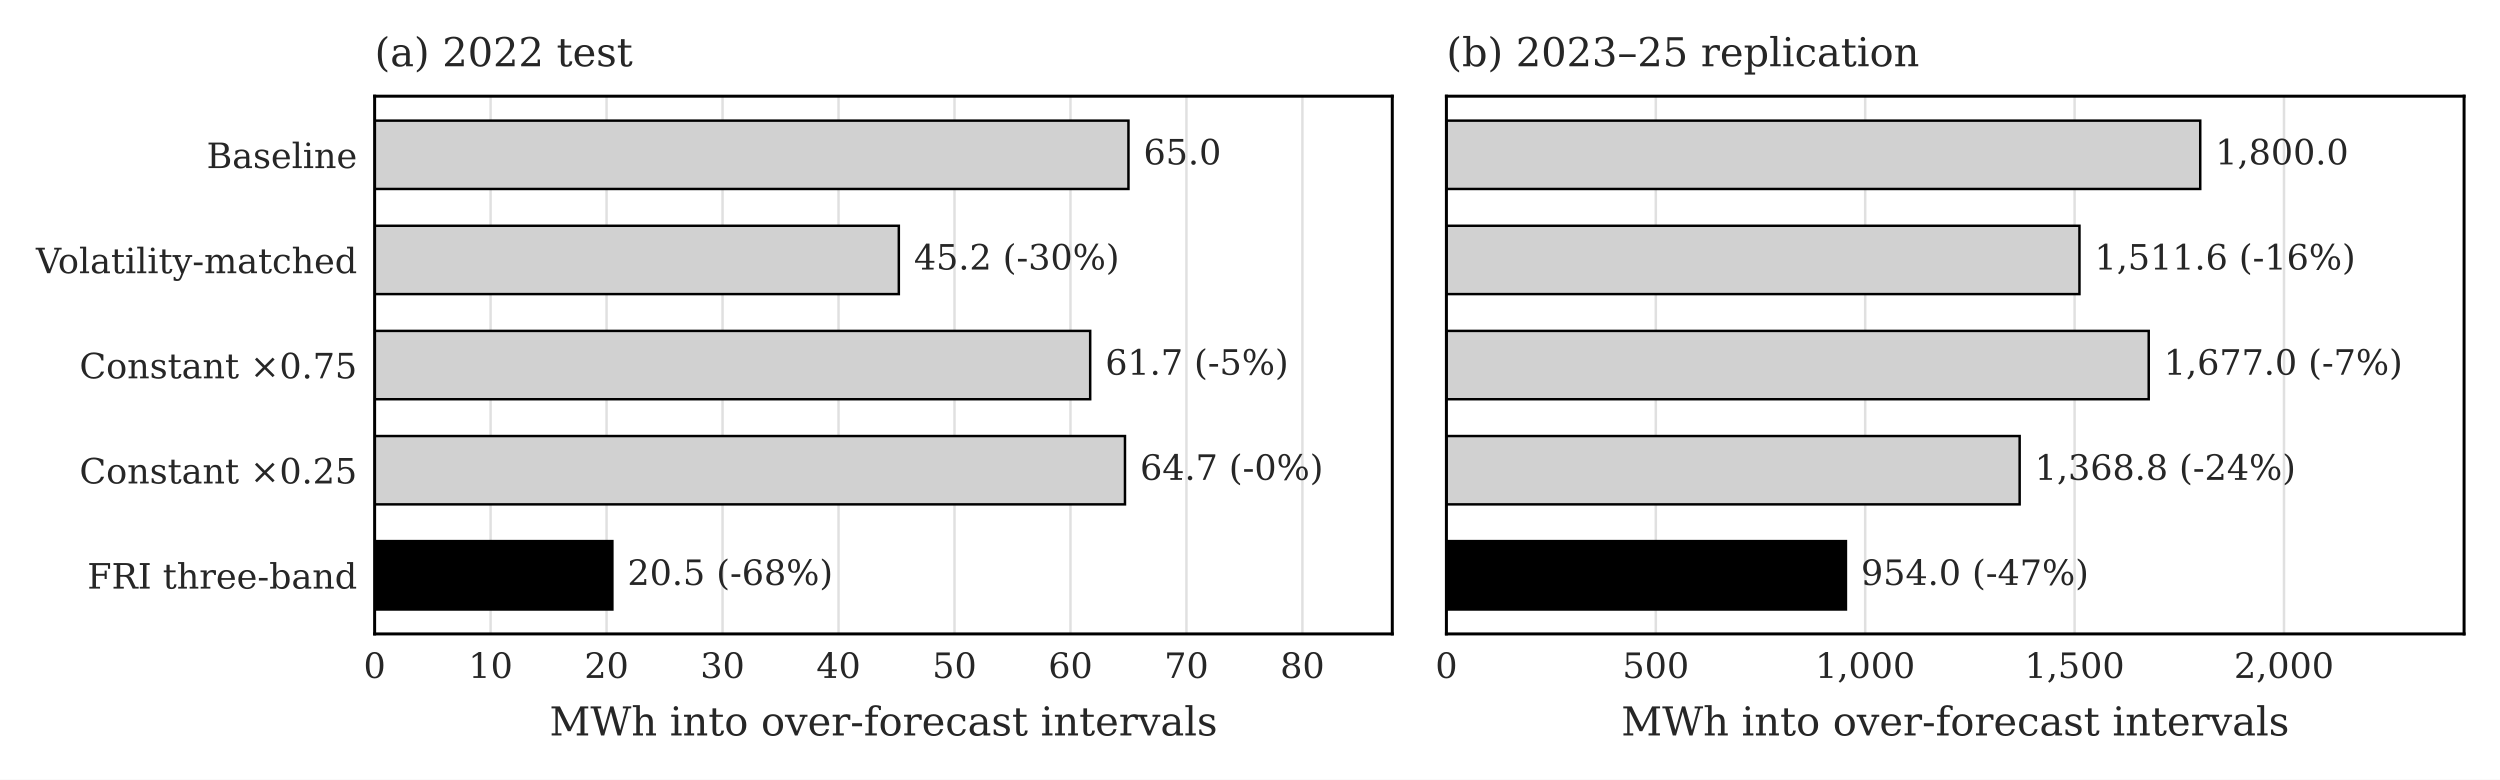
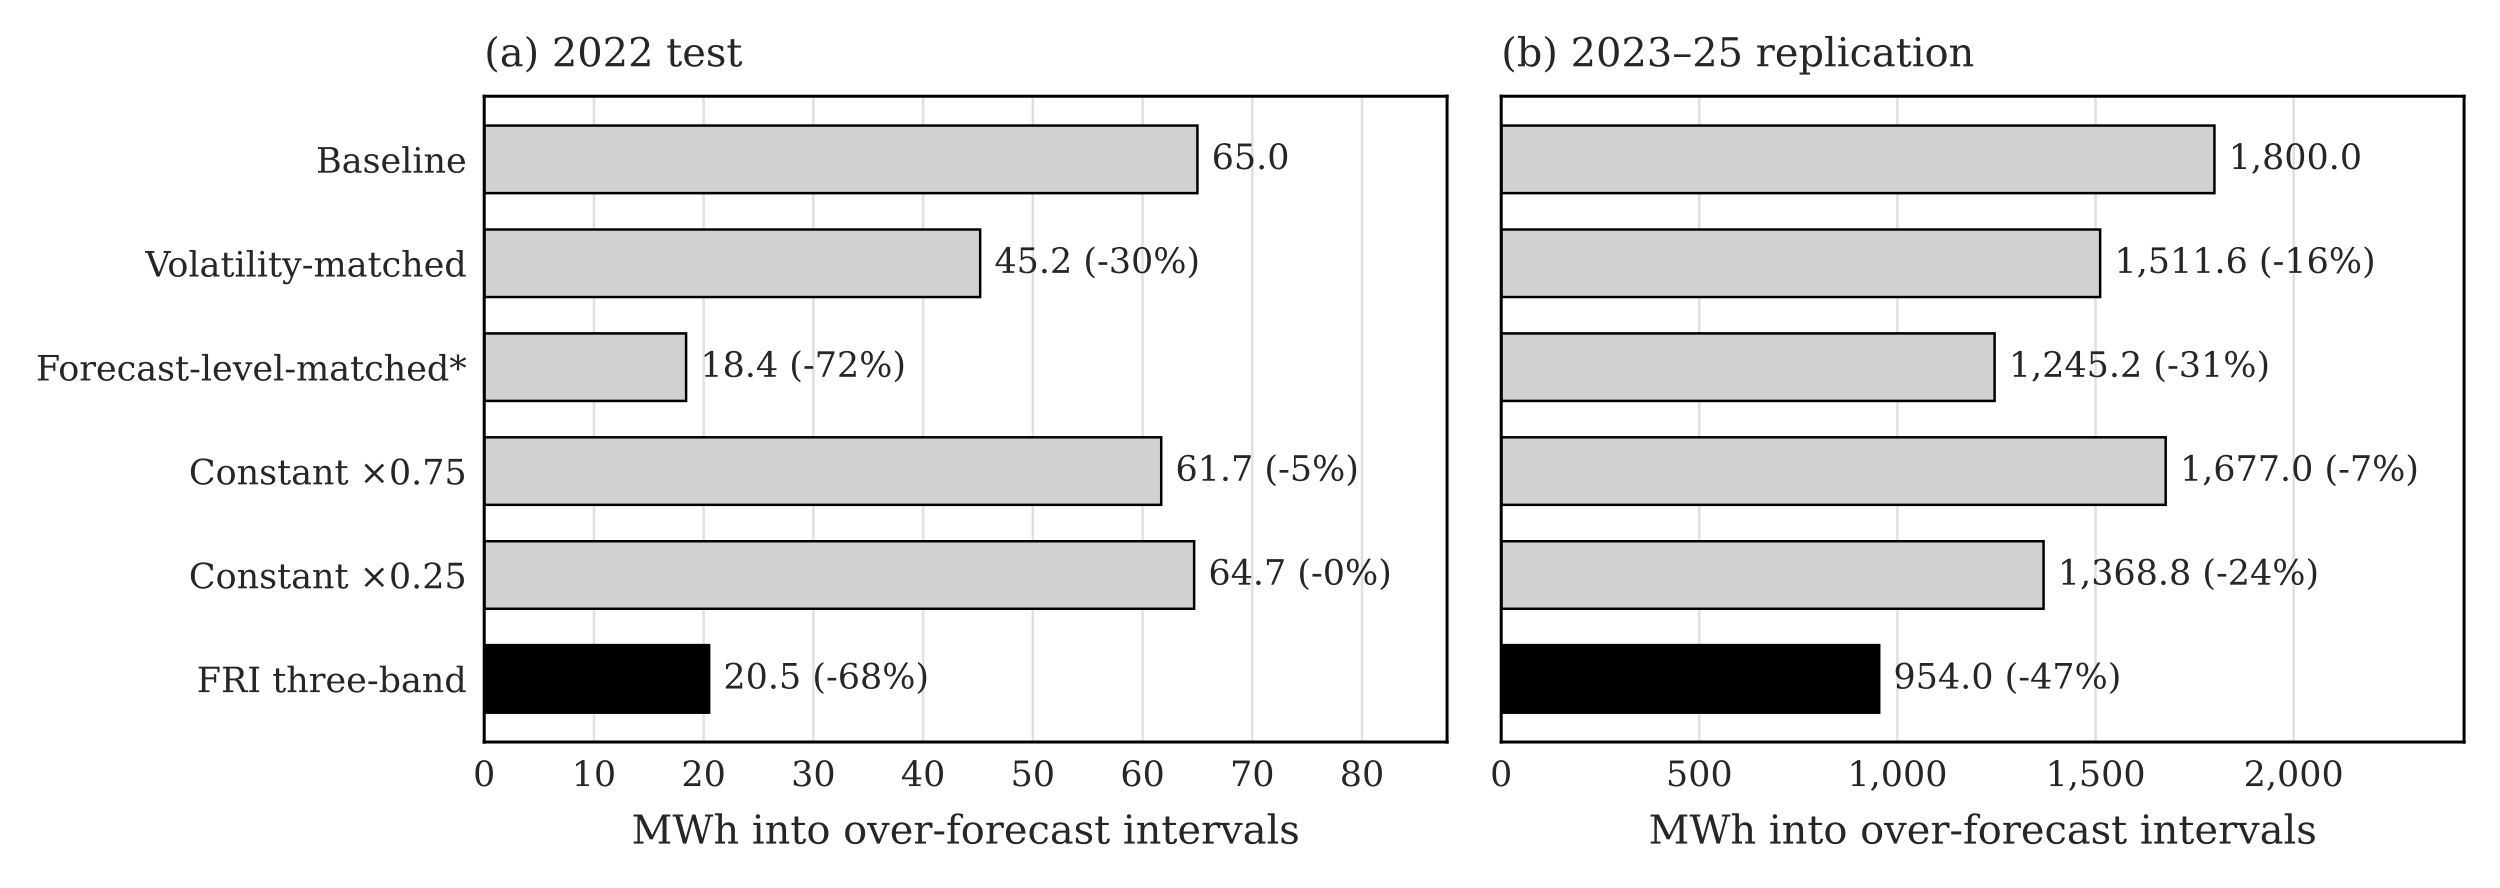
- <svg xmlns="http://www.w3.org/2000/svg" width="501.065pt" height="156.271pt" viewBox="0 0 501.065 156.271" version="1.1">
+ <svg xmlns="http://www.w3.org/2000/svg" width="500.842pt" height="177.871pt" viewBox="0 0 500.842 177.871" version="1.1">
  <defs>
    <style type="text/css">*{stroke-linejoin: round; stroke-linecap: butt}</style>
  </defs>
  <g id="figure_1">
    <g id="patch_1">
-       <path d="M 0 156.271  L 501.065 156.271  L 501.065 0  L 0 0  z " style="fill: #ffffff" />
+       <path d="M 0 177.871  L 500.842 177.871  L 500.842 0  L 0 0  z " style="fill: #ffffff" />
    </g>
    <g id="axes_1">
      <g id="patch_2">
-         <path d="M 75.085 127.054  L 279.052 127.054  L 279.052 19.279  L 75.085 19.279  z " style="fill: #ffffff" />
+         <path d="M 97.002 148.654  L 289.9 148.654  L 289.9 19.279  L 97.002 19.279  z " style="fill: #ffffff" />
      </g>
      <g id="matplotlib.axis_1">
        <g id="xtick_1">
          <g id="line2d_1">
-             <path d="M 75.085 127.054  L 75.085 19.279  " clip-path="url(#pe497eeaed0)" style="fill: none; stroke: #e0e0e0; stroke-width: 0.5; stroke-linecap: round" />
+             <path d="M 97.002 148.654  L 97.002 19.279  " clip-path="url(#p87ed39b88b)" style="fill: none; stroke: #e0e0e0; stroke-width: 0.5; stroke-linecap: round" />
          </g>
          <g id="line2d_2" />
          <g id="text_1">
-             <text style="font-size: 7px; font-family: 'DejaVu Serif', 'Bitstream Vera Serif', 'Computer Modern Roman', 'New Century Schoolbook', 'Century Schoolbook L', 'Utopia', 'ITC Bookman', 'Bookman', 'Nimbus Roman No9 L', 'Times New Roman', 'Times', 'Palatino', 'Charter', serif; text-anchor: middle; fill: #262626" x="75.085" y="135.873" transform="rotate(-0 75.08469 135.8727)">0</text>
+             <text style="font-size: 7px; font-family: 'DejaVu Serif', 'Bitstream Vera Serif', 'Computer Modern Roman', 'New Century Schoolbook', 'Century Schoolbook L', 'Utopia', 'ITC Bookman', 'Bookman', 'Nimbus Roman No9 L', 'Times New Roman', 'Times', 'Palatino', 'Charter', serif; text-anchor: middle; fill: #262626" x="97.002" y="157.473" transform="rotate(-0 97.00234 157.4727)">0</text>
          </g>
        </g>
        <g id="xtick_2">
          <g id="line2d_3">
-             <path d="M 98.329 127.054  L 98.329 19.279  " clip-path="url(#pe497eeaed0)" style="fill: none; stroke: #e0e0e0; stroke-width: 0.5; stroke-linecap: round" />
+             <path d="M 118.985 148.654  L 118.985 19.279  " clip-path="url(#p87ed39b88b)" style="fill: none; stroke: #e0e0e0; stroke-width: 0.5; stroke-linecap: round" />
          </g>
          <g id="line2d_4" />
          <g id="text_2">
-             <text style="font-size: 7px; font-family: 'DejaVu Serif', 'Bitstream Vera Serif', 'Computer Modern Roman', 'New Century Schoolbook', 'Century Schoolbook L', 'Utopia', 'ITC Bookman', 'Bookman', 'Nimbus Roman No9 L', 'Times New Roman', 'Times', 'Palatino', 'Charter', serif; text-anchor: middle; fill: #262626" x="98.329" y="135.873" transform="rotate(-0 98.32885 135.8727)">10</text>
+             <text style="font-size: 7px; font-family: 'DejaVu Serif', 'Bitstream Vera Serif', 'Computer Modern Roman', 'New Century Schoolbook', 'Century Schoolbook L', 'Utopia', 'ITC Bookman', 'Bookman', 'Nimbus Roman No9 L', 'Times New Roman', 'Times', 'Palatino', 'Charter', serif; text-anchor: middle; fill: #262626" x="118.985" y="157.473" transform="rotate(-0 118.985 157.4727)">10</text>
          </g>
        </g>
        <g id="xtick_3">
          <g id="line2d_5">
-             <path d="M 121.573 127.054  L 121.573 19.279  " clip-path="url(#pe497eeaed0)" style="fill: none; stroke: #e0e0e0; stroke-width: 0.5; stroke-linecap: round" />
+             <path d="M 140.968 148.654  L 140.968 19.279  " clip-path="url(#p87ed39b88b)" style="fill: none; stroke: #e0e0e0; stroke-width: 0.5; stroke-linecap: round" />
          </g>
          <g id="line2d_6" />
          <g id="text_3">
-             <text style="font-size: 7px; font-family: 'DejaVu Serif', 'Bitstream Vera Serif', 'Computer Modern Roman', 'New Century Schoolbook', 'Century Schoolbook L', 'Utopia', 'ITC Bookman', 'Bookman', 'Nimbus Roman No9 L', 'Times New Roman', 'Times', 'Palatino', 'Charter', serif; text-anchor: middle; fill: #262626" x="121.573" y="135.873" transform="rotate(-0 121.573 135.8727)">20</text>
+             <text style="font-size: 7px; font-family: 'DejaVu Serif', 'Bitstream Vera Serif', 'Computer Modern Roman', 'New Century Schoolbook', 'Century Schoolbook L', 'Utopia', 'ITC Bookman', 'Bookman', 'Nimbus Roman No9 L', 'Times New Roman', 'Times', 'Palatino', 'Charter', serif; text-anchor: middle; fill: #262626" x="140.968" y="157.473" transform="rotate(-0 140.9676 157.4727)">20</text>
          </g>
        </g>
        <g id="xtick_4">
          <g id="line2d_7">
-             <path d="M 144.817 127.054  L 144.817 19.279  " clip-path="url(#pe497eeaed0)" style="fill: none; stroke: #e0e0e0; stroke-width: 0.5; stroke-linecap: round" />
+             <path d="M 162.95 148.654  L 162.95 19.279  " clip-path="url(#p87ed39b88b)" style="fill: none; stroke: #e0e0e0; stroke-width: 0.5; stroke-linecap: round" />
          </g>
          <g id="line2d_8" />
          <g id="text_4">
-             <text style="font-size: 7px; font-family: 'DejaVu Serif', 'Bitstream Vera Serif', 'Computer Modern Roman', 'New Century Schoolbook', 'Century Schoolbook L', 'Utopia', 'ITC Bookman', 'Bookman', 'Nimbus Roman No9 L', 'Times New Roman', 'Times', 'Palatino', 'Charter', serif; text-anchor: middle; fill: #262626" x="144.817" y="135.873" transform="rotate(-0 144.8172 135.8727)">30</text>
+             <text style="font-size: 7px; font-family: 'DejaVu Serif', 'Bitstream Vera Serif', 'Computer Modern Roman', 'New Century Schoolbook', 'Century Schoolbook L', 'Utopia', 'ITC Bookman', 'Bookman', 'Nimbus Roman No9 L', 'Times New Roman', 'Times', 'Palatino', 'Charter', serif; text-anchor: middle; fill: #262626" x="162.95" y="157.473" transform="rotate(-0 162.9502 157.4727)">30</text>
          </g>
        </g>
        <g id="xtick_5">
          <g id="line2d_9">
-             <path d="M 168.061 127.054  L 168.061 19.279  " clip-path="url(#pe497eeaed0)" style="fill: none; stroke: #e0e0e0; stroke-width: 0.5; stroke-linecap: round" />
+             <path d="M 184.933 148.654  L 184.933 19.279  " clip-path="url(#p87ed39b88b)" style="fill: none; stroke: #e0e0e0; stroke-width: 0.5; stroke-linecap: round" />
          </g>
          <g id="line2d_10" />
          <g id="text_5">
-             <text style="font-size: 7px; font-family: 'DejaVu Serif', 'Bitstream Vera Serif', 'Computer Modern Roman', 'New Century Schoolbook', 'Century Schoolbook L', 'Utopia', 'ITC Bookman', 'Bookman', 'Nimbus Roman No9 L', 'Times New Roman', 'Times', 'Palatino', 'Charter', serif; text-anchor: middle; fill: #262626" x="168.061" y="135.873" transform="rotate(-0 168.0613 135.8727)">40</text>
+             <text style="font-size: 7px; font-family: 'DejaVu Serif', 'Bitstream Vera Serif', 'Computer Modern Roman', 'New Century Schoolbook', 'Century Schoolbook L', 'Utopia', 'ITC Bookman', 'Bookman', 'Nimbus Roman No9 L', 'Times New Roman', 'Times', 'Palatino', 'Charter', serif; text-anchor: middle; fill: #262626" x="184.933" y="157.473" transform="rotate(-0 184.9328 157.4727)">40</text>
          </g>
        </g>
        <g id="xtick_6">
          <g id="line2d_11">
-             <path d="M 191.305 127.054  L 191.305 19.279  " clip-path="url(#pe497eeaed0)" style="fill: none; stroke: #e0e0e0; stroke-width: 0.5; stroke-linecap: round" />
+             <path d="M 206.915 148.654  L 206.915 19.279  " clip-path="url(#p87ed39b88b)" style="fill: none; stroke: #e0e0e0; stroke-width: 0.5; stroke-linecap: round" />
          </g>
          <g id="line2d_12" />
          <g id="text_6">
-             <text style="font-size: 7px; font-family: 'DejaVu Serif', 'Bitstream Vera Serif', 'Computer Modern Roman', 'New Century Schoolbook', 'Century Schoolbook L', 'Utopia', 'ITC Bookman', 'Bookman', 'Nimbus Roman No9 L', 'Times New Roman', 'Times', 'Palatino', 'Charter', serif; text-anchor: middle; fill: #262626" x="191.305" y="135.873" transform="rotate(-0 191.3055 135.8727)">50</text>
+             <text style="font-size: 7px; font-family: 'DejaVu Serif', 'Bitstream Vera Serif', 'Computer Modern Roman', 'New Century Schoolbook', 'Century Schoolbook L', 'Utopia', 'ITC Bookman', 'Bookman', 'Nimbus Roman No9 L', 'Times New Roman', 'Times', 'Palatino', 'Charter', serif; text-anchor: middle; fill: #262626" x="206.915" y="157.473" transform="rotate(-0 206.9154 157.4727)">50</text>
          </g>
        </g>
        <g id="xtick_7">
          <g id="line2d_13">
-             <path d="M 214.55 127.054  L 214.55 19.279  " clip-path="url(#pe497eeaed0)" style="fill: none; stroke: #e0e0e0; stroke-width: 0.5; stroke-linecap: round" />
+             <path d="M 228.898 148.654  L 228.898 19.279  " clip-path="url(#p87ed39b88b)" style="fill: none; stroke: #e0e0e0; stroke-width: 0.5; stroke-linecap: round" />
          </g>
          <g id="line2d_14" />
          <g id="text_7">
-             <text style="font-size: 7px; font-family: 'DejaVu Serif', 'Bitstream Vera Serif', 'Computer Modern Roman', 'New Century Schoolbook', 'Century Schoolbook L', 'Utopia', 'ITC Bookman', 'Bookman', 'Nimbus Roman No9 L', 'Times New Roman', 'Times', 'Palatino', 'Charter', serif; text-anchor: middle; fill: #262626" x="214.55" y="135.873" transform="rotate(-0 214.5496 135.8727)">60</text>
+             <text style="font-size: 7px; font-family: 'DejaVu Serif', 'Bitstream Vera Serif', 'Computer Modern Roman', 'New Century Schoolbook', 'Century Schoolbook L', 'Utopia', 'ITC Bookman', 'Bookman', 'Nimbus Roman No9 L', 'Times New Roman', 'Times', 'Palatino', 'Charter', serif; text-anchor: middle; fill: #262626" x="228.898" y="157.473" transform="rotate(-0 228.8981 157.4727)">60</text>
          </g>
        </g>
        <g id="xtick_8">
          <g id="line2d_15">
-             <path d="M 237.794 127.054  L 237.794 19.279  " clip-path="url(#pe497eeaed0)" style="fill: none; stroke: #e0e0e0; stroke-width: 0.5; stroke-linecap: round" />
+             <path d="M 250.881 148.654  L 250.881 19.279  " clip-path="url(#p87ed39b88b)" style="fill: none; stroke: #e0e0e0; stroke-width: 0.5; stroke-linecap: round" />
          </g>
          <g id="line2d_16" />
          <g id="text_8">
-             <text style="font-size: 7px; font-family: 'DejaVu Serif', 'Bitstream Vera Serif', 'Computer Modern Roman', 'New Century Schoolbook', 'Century Schoolbook L', 'Utopia', 'ITC Bookman', 'Bookman', 'Nimbus Roman No9 L', 'Times New Roman', 'Times', 'Palatino', 'Charter', serif; text-anchor: middle; fill: #262626" x="237.794" y="135.873" transform="rotate(-0 237.7938 135.8727)">70</text>
+             <text style="font-size: 7px; font-family: 'DejaVu Serif', 'Bitstream Vera Serif', 'Computer Modern Roman', 'New Century Schoolbook', 'Century Schoolbook L', 'Utopia', 'ITC Bookman', 'Bookman', 'Nimbus Roman No9 L', 'Times New Roman', 'Times', 'Palatino', 'Charter', serif; text-anchor: middle; fill: #262626" x="250.881" y="157.473" transform="rotate(-0 250.8807 157.4727)">70</text>
          </g>
        </g>
        <g id="xtick_9">
          <g id="line2d_17">
-             <path d="M 261.038 127.054  L 261.038 19.279  " clip-path="url(#pe497eeaed0)" style="fill: none; stroke: #e0e0e0; stroke-width: 0.5; stroke-linecap: round" />
+             <path d="M 272.863 148.654  L 272.863 19.279  " clip-path="url(#p87ed39b88b)" style="fill: none; stroke: #e0e0e0; stroke-width: 0.5; stroke-linecap: round" />
          </g>
          <g id="line2d_18" />
          <g id="text_9">
-             <text style="font-size: 7px; font-family: 'DejaVu Serif', 'Bitstream Vera Serif', 'Computer Modern Roman', 'New Century Schoolbook', 'Century Schoolbook L', 'Utopia', 'ITC Bookman', 'Bookman', 'Nimbus Roman No9 L', 'Times New Roman', 'Times', 'Palatino', 'Charter', serif; text-anchor: middle; fill: #262626" x="261.038" y="135.873" transform="rotate(-0 261.038 135.8727)">80</text>
+             <text style="font-size: 7px; font-family: 'DejaVu Serif', 'Bitstream Vera Serif', 'Computer Modern Roman', 'New Century Schoolbook', 'Century Schoolbook L', 'Utopia', 'ITC Bookman', 'Bookman', 'Nimbus Roman No9 L', 'Times New Roman', 'Times', 'Palatino', 'Charter', serif; text-anchor: middle; fill: #262626" x="272.863" y="157.473" transform="rotate(-0 272.8633 157.4727)">80</text>
          </g>
        </g>
        <g id="text_10">
-           <text style="font-size: 8px; font-family: 'DejaVu Serif', 'Bitstream Vera Serif', 'Computer Modern Roman', 'New Century Schoolbook', 'Century Schoolbook L', 'Utopia', 'ITC Bookman', 'Bookman', 'Nimbus Roman No9 L', 'Times New Roman', 'Times', 'Palatino', 'Charter', serif; text-anchor: middle; fill: #262626" x="177.068" y="147.407" transform="rotate(-0 177.0684 147.4072)">MWh into over-forecast intervals</text>
+           <text style="font-size: 8px; font-family: 'DejaVu Serif', 'Bitstream Vera Serif', 'Computer Modern Roman', 'New Century Schoolbook', 'Century Schoolbook L', 'Utopia', 'ITC Bookman', 'Bookman', 'Nimbus Roman No9 L', 'Times New Roman', 'Times', 'Palatino', 'Charter', serif; text-anchor: middle; fill: #262626" x="193.451" y="169.007" transform="rotate(-0 193.4511 169.0072)">MWh into over-forecast intervals</text>
        </g>
      </g>
      <g id="matplotlib.axis_2">
        <g id="ytick_1">
          <g id="line2d_19" />
          <g id="text_11">
-             <text style="font-size: 7px; font-family: 'DejaVu Serif', 'Bitstream Vera Serif', 'Computer Modern Roman', 'New Century Schoolbook', 'Century Schoolbook L', 'Utopia', 'ITC Bookman', 'Bookman', 'Nimbus Roman No9 L', 'Times New Roman', 'Times', 'Palatino', 'Charter', serif; text-anchor: end; fill: #262626" x="71.585" y="33.685" transform="rotate(-0 71.58469 33.68494)">Baseline</text>
+             <text style="font-size: 7px; font-family: 'DejaVu Serif', 'Bitstream Vera Serif', 'Computer Modern Roman', 'New Century Schoolbook', 'Century Schoolbook L', 'Utopia', 'ITC Bookman', 'Bookman', 'Nimbus Roman No9 L', 'Times New Roman', 'Times', 'Palatino', 'Charter', serif; text-anchor: end; fill: #262626" x="93.502" y="34.584" transform="rotate(-0 93.50234 34.58427)">Baseline</text>
          </g>
        </g>
        <g id="ytick_2">
          <g id="line2d_20" />
          <g id="text_12">
-             <text style="font-size: 7px; font-family: 'DejaVu Serif', 'Bitstream Vera Serif', 'Computer Modern Roman', 'New Century Schoolbook', 'Century Schoolbook L', 'Utopia', 'ITC Bookman', 'Bookman', 'Nimbus Roman No9 L', 'Times New Roman', 'Times', 'Palatino', 'Charter', serif; text-anchor: end; fill: #262626" x="71.585" y="54.755" transform="rotate(-0 71.58469 54.75532)">Volatility-matched</text>
+             <text style="font-size: 7px; font-family: 'DejaVu Serif', 'Bitstream Vera Serif', 'Computer Modern Roman', 'New Century Schoolbook', 'Century Schoolbook L', 'Utopia', 'ITC Bookman', 'Bookman', 'Nimbus Roman No9 L', 'Times New Roman', 'Times', 'Palatino', 'Charter', serif; text-anchor: end; fill: #262626" x="93.502" y="55.401" transform="rotate(-0 93.50234 55.40084)">Volatility-matched</text>
          </g>
        </g>
        <g id="ytick_3">
          <g id="line2d_21" />
          <g id="text_13">
-             <text style="font-size: 7px; font-family: 'DejaVu Serif', 'Bitstream Vera Serif', 'Computer Modern Roman', 'New Century Schoolbook', 'Century Schoolbook L', 'Utopia', 'ITC Bookman', 'Bookman', 'Nimbus Roman No9 L', 'Times New Roman', 'Times', 'Palatino', 'Charter', serif; text-anchor: end; fill: #262626" x="71.585" y="75.826" transform="rotate(-0 71.58469 75.8257)">Constant ×0.75</text>
+             <text style="font-size: 7px; font-family: 'DejaVu Serif', 'Bitstream Vera Serif', 'Computer Modern Roman', 'New Century Schoolbook', 'Century Schoolbook L', 'Utopia', 'ITC Bookman', 'Bookman', 'Nimbus Roman No9 L', 'Times New Roman', 'Times', 'Palatino', 'Charter', serif; text-anchor: end; fill: #262626" x="93.502" y="76.217" transform="rotate(-0 93.50234 76.21742)">Forecast-level-matched*</text>
          </g>
        </g>
        <g id="ytick_4">
          <g id="line2d_22" />
          <g id="text_14">
-             <text style="font-size: 7px; font-family: 'DejaVu Serif', 'Bitstream Vera Serif', 'Computer Modern Roman', 'New Century Schoolbook', 'Century Schoolbook L', 'Utopia', 'ITC Bookman', 'Bookman', 'Nimbus Roman No9 L', 'Times New Roman', 'Times', 'Palatino', 'Charter', serif; text-anchor: end; fill: #262626" x="71.585" y="96.896" transform="rotate(-0 71.58469 96.89608)">Constant ×0.25</text>
+             <text style="font-size: 7px; font-family: 'DejaVu Serif', 'Bitstream Vera Serif', 'Computer Modern Roman', 'New Century Schoolbook', 'Century Schoolbook L', 'Utopia', 'ITC Bookman', 'Bookman', 'Nimbus Roman No9 L', 'Times New Roman', 'Times', 'Palatino', 'Charter', serif; text-anchor: end; fill: #262626" x="93.502" y="97.034" transform="rotate(-0 93.50234 97.03399)">Constant ×0.75</text>
          </g>
        </g>
        <g id="ytick_5">
          <g id="line2d_23" />
          <g id="text_15">
-             <text style="font-size: 7px; font-family: 'DejaVu Serif', 'Bitstream Vera Serif', 'Computer Modern Roman', 'New Century Schoolbook', 'Century Schoolbook L', 'Utopia', 'ITC Bookman', 'Bookman', 'Nimbus Roman No9 L', 'Times New Roman', 'Times', 'Palatino', 'Charter', serif; text-anchor: end; fill: #262626" x="71.585" y="117.966" transform="rotate(-0 71.58469 117.9665)">FRI three-band</text>
+             <text style="font-size: 7px; font-family: 'DejaVu Serif', 'Bitstream Vera Serif', 'Computer Modern Roman', 'New Century Schoolbook', 'Century Schoolbook L', 'Utopia', 'ITC Bookman', 'Bookman', 'Nimbus Roman No9 L', 'Times New Roman', 'Times', 'Palatino', 'Charter', serif; text-anchor: end; fill: #262626" x="93.502" y="117.851" transform="rotate(-0 93.50234 117.8506)">Constant ×0.25</text>
+           </g>
+         </g>
+         <g id="ytick_6">
+           <g id="line2d_24" />
+           <g id="text_16">
+             <text style="font-size: 7px; font-family: 'DejaVu Serif', 'Bitstream Vera Serif', 'Computer Modern Roman', 'New Century Schoolbook', 'Century Schoolbook L', 'Utopia', 'ITC Bookman', 'Bookman', 'Nimbus Roman No9 L', 'Times New Roman', 'Times', 'Palatino', 'Charter', serif; text-anchor: end; fill: #262626" x="93.502" y="138.667" transform="rotate(-0 93.50234 138.6671)">FRI three-band</text>
          </g>
        </g>
      </g>
      <g id="patch_3">
-         <path d="M 75.085 24.178  L 226.172 24.178  L 226.172 37.873  L 75.085 37.873  z " clip-path="url(#pe497eeaed0)" style="fill: #d1d1d1; stroke: #000000; stroke-width: 0.5; stroke-linejoin: miter" />
+         <path d="M 97.002 25.159  L 239.889 25.159  L 239.889 38.69  L 97.002 38.69  z " clip-path="url(#p87ed39b88b)" style="fill: #d1d1d1; stroke: #000000; stroke-width: 0.5; stroke-linejoin: miter" />
      </g>
      <g id="patch_4">
-         <path d="M 75.085 45.248  L 180.148 45.248  L 180.148 58.944  L 75.085 58.944  z " clip-path="url(#pe497eeaed0)" style="fill: #d1d1d1; stroke: #000000; stroke-width: 0.5; stroke-linejoin: miter" />
+         <path d="M 97.002 45.976  L 196.364 45.976  L 196.364 59.507  L 97.002 59.507  z " clip-path="url(#p87ed39b88b)" style="fill: #d1d1d1; stroke: #000000; stroke-width: 0.5; stroke-linejoin: miter" />
      </g>
      <g id="patch_5">
-         <path d="M 75.085 66.318  L 218.501 66.318  L 218.501 80.014  L 75.085 80.014  z " clip-path="url(#pe497eeaed0)" style="fill: #d1d1d1; stroke: #000000; stroke-width: 0.5; stroke-linejoin: miter" />
+         <path d="M 97.002 66.793  L 137.45 66.793  L 137.45 80.323  L 97.002 80.323  z " clip-path="url(#p87ed39b88b)" style="fill: #d1d1d1; stroke: #000000; stroke-width: 0.5; stroke-linejoin: miter" />
      </g>
      <g id="patch_6">
-         <path d="M 75.085 87.389  L 225.474 87.389  L 225.474 101.085  L 75.085 101.085  z " clip-path="url(#pe497eeaed0)" style="fill: #d1d1d1; stroke: #000000; stroke-width: 0.5; stroke-linejoin: miter" />
+         <path d="M 97.002 87.609  L 232.635 87.609  L 232.635 101.14  L 97.002 101.14  z " clip-path="url(#p87ed39b88b)" style="fill: #d1d1d1; stroke: #000000; stroke-width: 0.5; stroke-linejoin: miter" />
      </g>
      <g id="patch_7">
-         <path d="M 75.085 108.459  L 122.735 108.459  L 122.735 122.155  L 75.085 122.155  z " clip-path="url(#pe497eeaed0)" style="stroke: #000000; stroke-width: 0.5; stroke-linejoin: miter" />
+         <path d="M 97.002 108.426  L 239.23 108.426  L 239.23 121.956  L 97.002 121.956  z " clip-path="url(#p87ed39b88b)" style="fill: #d1d1d1; stroke: #000000; stroke-width: 0.5; stroke-linejoin: miter" />
      </g>
      <g id="patch_8">
-         <path d="M 75.085 127.054  L 75.085 19.279  " style="fill: none; stroke: #000000; stroke-width: 0.6; stroke-linejoin: miter; stroke-linecap: square" />
+         <path d="M 97.002 129.242  L 142.067 129.242  L 142.067 142.773  L 97.002 142.773  z " clip-path="url(#p87ed39b88b)" style="stroke: #000000; stroke-width: 0.5; stroke-linejoin: miter" />
      </g>
      <g id="patch_9">
-         <path d="M 279.052 127.054  L 279.052 19.279  " style="fill: none; stroke: #000000; stroke-width: 0.6; stroke-linejoin: miter; stroke-linecap: square" />
+         <path d="M 97.002 148.654  L 97.002 19.279  " style="fill: none; stroke: #000000; stroke-width: 0.6; stroke-linejoin: miter; stroke-linecap: square" />
      </g>
      <g id="patch_10">
-         <path d="M 75.085 127.054  L 279.052 127.054  " style="fill: none; stroke: #000000; stroke-width: 0.6; stroke-linejoin: miter; stroke-linecap: square" />
+         <path d="M 289.9 148.654  L 289.9 19.279  " style="fill: none; stroke: #000000; stroke-width: 0.6; stroke-linejoin: miter; stroke-linecap: square" />
      </g>
      <g id="patch_11">
-         <path d="M 75.085 19.279  L 279.052 19.279  " style="fill: none; stroke: #000000; stroke-width: 0.6; stroke-linejoin: miter; stroke-linecap: square" />
-       </g>
-       <g id="text_16">
-         <text style="font-size: 7px; font-family: 'DejaVu Serif', 'Bitstream Vera Serif', 'Computer Modern Roman', 'New Century Schoolbook', 'Century Schoolbook L', 'Utopia', 'ITC Bookman', 'Bookman', 'Nimbus Roman No9 L', 'Times New Roman', 'Times', 'Palatino', 'Charter', serif; text-anchor: start; fill: #262626" x="229.193" y="32.957" transform="rotate(-0 229.1935 32.95705)">65.0</text>
+         <path d="M 97.002 148.654  L 289.9 148.654  " style="fill: none; stroke: #000000; stroke-width: 0.6; stroke-linejoin: miter; stroke-linecap: square" />
+       </g>
+       <g id="patch_12">
+         <path d="M 97.002 19.279  L 289.9 19.279  " style="fill: none; stroke: #000000; stroke-width: 0.6; stroke-linejoin: miter; stroke-linecap: square" />
      </g>
      <g id="text_17">
-         <text style="font-size: 7px; font-family: 'DejaVu Serif', 'Bitstream Vera Serif', 'Computer Modern Roman', 'New Century Schoolbook', 'Century Schoolbook L', 'Utopia', 'ITC Bookman', 'Bookman', 'Nimbus Roman No9 L', 'Times New Roman', 'Times', 'Palatino', 'Charter', serif; text-anchor: start; fill: #262626" x="183.17" y="54.027" transform="rotate(-0 183.17 54.02743)">45.2 (-30%)</text>
+         <text style="font-size: 7px; font-family: 'DejaVu Serif', 'Bitstream Vera Serif', 'Computer Modern Roman', 'New Century Schoolbook', 'Century Schoolbook L', 'Utopia', 'ITC Bookman', 'Bookman', 'Nimbus Roman No9 L', 'Times New Roman', 'Times', 'Palatino', 'Charter', serif; text-anchor: start; fill: #262626" x="242.747" y="33.856" transform="rotate(-0 242.7471 33.85638)">65.0</text>
      </g>
      <g id="text_18">
-         <text style="font-size: 7px; font-family: 'DejaVu Serif', 'Bitstream Vera Serif', 'Computer Modern Roman', 'New Century Schoolbook', 'Century Schoolbook L', 'Utopia', 'ITC Bookman', 'Bookman', 'Nimbus Roman No9 L', 'Times New Roman', 'Times', 'Palatino', 'Charter', serif; text-anchor: start; fill: #262626" x="221.523" y="75.098" transform="rotate(-0 221.5229 75.09781)">61.7 (-5%)</text>
+         <text style="font-size: 7px; font-family: 'DejaVu Serif', 'Bitstream Vera Serif', 'Computer Modern Roman', 'New Century Schoolbook', 'Century Schoolbook L', 'Utopia', 'ITC Bookman', 'Bookman', 'Nimbus Roman No9 L', 'Times New Roman', 'Times', 'Palatino', 'Charter', serif; text-anchor: start; fill: #262626" x="199.222" y="54.673" transform="rotate(-0 199.2215 54.67295)">45.2 (-30%)</text>
      </g>
      <g id="text_19">
-         <text style="font-size: 7px; font-family: 'DejaVu Serif', 'Bitstream Vera Serif', 'Computer Modern Roman', 'New Century Schoolbook', 'Century Schoolbook L', 'Utopia', 'ITC Bookman', 'Bookman', 'Nimbus Roman No9 L', 'Times New Roman', 'Times', 'Palatino', 'Charter', serif; text-anchor: start; fill: #262626" x="228.496" y="96.168" transform="rotate(-0 228.4961 96.16819)">64.7 (-0%)</text>
+         <text style="font-size: 7px; font-family: 'DejaVu Serif', 'Bitstream Vera Serif', 'Computer Modern Roman', 'New Century Schoolbook', 'Century Schoolbook L', 'Utopia', 'ITC Bookman', 'Bookman', 'Nimbus Roman No9 L', 'Times New Roman', 'Times', 'Palatino', 'Charter', serif; text-anchor: start; fill: #262626" x="140.308" y="75.49" transform="rotate(-0 140.3081 75.48953)">18.4 (-72%)</text>
      </g>
      <g id="text_20">
-         <text style="font-size: 7px; font-family: 'DejaVu Serif', 'Bitstream Vera Serif', 'Computer Modern Roman', 'New Century Schoolbook', 'Century Schoolbook L', 'Utopia', 'ITC Bookman', 'Bookman', 'Nimbus Roman No9 L', 'Times New Roman', 'Times', 'Palatino', 'Charter', serif; text-anchor: start; fill: #262626" x="125.757" y="117.239" transform="rotate(-0 125.757 117.2386)">20.5 (-68%)</text>
+         <text style="font-size: 7px; font-family: 'DejaVu Serif', 'Bitstream Vera Serif', 'Computer Modern Roman', 'New Century Schoolbook', 'Century Schoolbook L', 'Utopia', 'ITC Bookman', 'Bookman', 'Nimbus Roman No9 L', 'Times New Roman', 'Times', 'Palatino', 'Charter', serif; text-anchor: start; fill: #262626" x="235.493" y="96.306" transform="rotate(-0 235.4929 96.3061)">61.7 (-5%)</text>
      </g>
      <g id="text_21">
-         <text style="font-size: 8px; font-family: 'DejaVu Serif', 'Bitstream Vera Serif', 'Computer Modern Roman', 'New Century Schoolbook', 'Century Schoolbook L', 'Utopia', 'ITC Bookman', 'Bookman', 'Nimbus Roman No9 L', 'Times New Roman', 'Times', 'Palatino', 'Charter', serif; text-anchor: start; fill: #262626" x="75.085" y="13.279" transform="rotate(-0 75.08469 13.27875)">(a) 2022 test</text>
+         <text style="font-size: 7px; font-family: 'DejaVu Serif', 'Bitstream Vera Serif', 'Computer Modern Roman', 'New Century Schoolbook', 'Century Schoolbook L', 'Utopia', 'ITC Bookman', 'Bookman', 'Nimbus Roman No9 L', 'Times New Roman', 'Times', 'Palatino', 'Charter', serif; text-anchor: start; fill: #262626" x="242.088" y="117.123" transform="rotate(-0 242.0876 117.1227)">64.7 (-0%)</text>
+       </g>
+       <g id="text_22">
+         <text style="font-size: 7px; font-family: 'DejaVu Serif', 'Bitstream Vera Serif', 'Computer Modern Roman', 'New Century Schoolbook', 'Century Schoolbook L', 'Utopia', 'ITC Bookman', 'Bookman', 'Nimbus Roman No9 L', 'Times New Roman', 'Times', 'Palatino', 'Charter', serif; text-anchor: start; fill: #262626" x="144.924" y="137.939" transform="rotate(-0 144.9245 137.9392)">20.5 (-68%)</text>
+       </g>
+       <g id="text_23">
+         <text style="font-size: 8px; font-family: 'DejaVu Serif', 'Bitstream Vera Serif', 'Computer Modern Roman', 'New Century Schoolbook', 'Century Schoolbook L', 'Utopia', 'ITC Bookman', 'Bookman', 'Nimbus Roman No9 L', 'Times New Roman', 'Times', 'Palatino', 'Charter', serif; text-anchor: start; fill: #262626" x="97.002" y="13.279" transform="rotate(-0 97.00234 13.27875)">(a) 2022 test</text>
      </g>
    </g>
    <g id="axes_2">
-       <g id="patch_12">
-         <path d="M 289.897 127.054  L 493.865 127.054  L 493.865 19.279  L 289.897 19.279  z " style="fill: #ffffff" />
+       <g id="patch_13">
+         <path d="M 300.745 148.654  L 493.642 148.654  L 493.642 19.279  L 300.745 19.279  z " style="fill: #ffffff" />
      </g>
      <g id="matplotlib.axis_3">
        <g id="xtick_10">
-           <g id="line2d_24">
-             <path d="M 289.897 127.054  L 289.897 19.279  " clip-path="url(#p6ff377ba56)" style="fill: none; stroke: #e0e0e0; stroke-width: 0.5; stroke-linecap: round" />
-           </g>
-           <g id="line2d_25" />
-           <g id="text_22">
-             <text style="font-size: 7px; font-family: 'DejaVu Serif', 'Bitstream Vera Serif', 'Computer Modern Roman', 'New Century Schoolbook', 'Century Schoolbook L', 'Utopia', 'ITC Bookman', 'Bookman', 'Nimbus Roman No9 L', 'Times New Roman', 'Times', 'Palatino', 'Charter', serif; text-anchor: middle; fill: #262626" x="289.897" y="135.873" transform="rotate(-0 289.8972 135.8727)">0</text>
+           <g id="line2d_25">
+             <path d="M 300.745 148.654  L 300.745 19.279  " clip-path="url(#p271bfc3223)" style="fill: none; stroke: #e0e0e0; stroke-width: 0.5; stroke-linecap: round" />
+           </g>
+           <g id="line2d_26" />
+           <g id="text_24">
+             <text style="font-size: 7px; font-family: 'DejaVu Serif', 'Bitstream Vera Serif', 'Computer Modern Roman', 'New Century Schoolbook', 'Century Schoolbook L', 'Utopia', 'ITC Bookman', 'Bookman', 'Nimbus Roman No9 L', 'Times New Roman', 'Times', 'Palatino', 'Charter', serif; text-anchor: middle; fill: #262626" x="300.745" y="157.473" transform="rotate(-0 300.7448 157.4727)">0</text>
          </g>
        </g>
        <g id="xtick_11">
-           <g id="line2d_26">
-             <path d="M 331.866 127.054  L 331.866 19.279  " clip-path="url(#p6ff377ba56)" style="fill: none; stroke: #e0e0e0; stroke-width: 0.5; stroke-linecap: round" />
-           </g>
-           <g id="line2d_27" />
-           <g id="text_23">
-             <text style="font-size: 7px; font-family: 'DejaVu Serif', 'Bitstream Vera Serif', 'Computer Modern Roman', 'New Century Schoolbook', 'Century Schoolbook L', 'Utopia', 'ITC Bookman', 'Bookman', 'Nimbus Roman No9 L', 'Times New Roman', 'Times', 'Palatino', 'Charter', serif; text-anchor: middle; fill: #262626" x="331.866" y="135.873" transform="rotate(-0 331.8658 135.8727)">500</text>
+           <g id="line2d_27">
+             <path d="M 340.436 148.654  L 340.436 19.279  " clip-path="url(#p271bfc3223)" style="fill: none; stroke: #e0e0e0; stroke-width: 0.5; stroke-linecap: round" />
+           </g>
+           <g id="line2d_28" />
+           <g id="text_25">
+             <text style="font-size: 7px; font-family: 'DejaVu Serif', 'Bitstream Vera Serif', 'Computer Modern Roman', 'New Century Schoolbook', 'Century Schoolbook L', 'Utopia', 'ITC Bookman', 'Bookman', 'Nimbus Roman No9 L', 'Times New Roman', 'Times', 'Palatino', 'Charter', serif; text-anchor: middle; fill: #262626" x="340.436" y="157.473" transform="rotate(-0 340.4357 157.4727)">500</text>
          </g>
        </g>
        <g id="xtick_12">
-           <g id="line2d_28">
-             <path d="M 373.834 127.054  L 373.834 19.279  " clip-path="url(#p6ff377ba56)" style="fill: none; stroke: #e0e0e0; stroke-width: 0.5; stroke-linecap: round" />
-           </g>
-           <g id="line2d_29" />
-           <g id="text_24">
-             <text style="font-size: 7px; font-family: 'DejaVu Serif', 'Bitstream Vera Serif', 'Computer Modern Roman', 'New Century Schoolbook', 'Century Schoolbook L', 'Utopia', 'ITC Bookman', 'Bookman', 'Nimbus Roman No9 L', 'Times New Roman', 'Times', 'Palatino', 'Charter', serif; text-anchor: middle; fill: #262626" x="373.834" y="135.873" transform="rotate(-0 373.8344 135.8727)">1,000</text>
+           <g id="line2d_29">
+             <path d="M 380.127 148.654  L 380.127 19.279  " clip-path="url(#p271bfc3223)" style="fill: none; stroke: #e0e0e0; stroke-width: 0.5; stroke-linecap: round" />
+           </g>
+           <g id="line2d_30" />
+           <g id="text_26">
+             <text style="font-size: 7px; font-family: 'DejaVu Serif', 'Bitstream Vera Serif', 'Computer Modern Roman', 'New Century Schoolbook', 'Century Schoolbook L', 'Utopia', 'ITC Bookman', 'Bookman', 'Nimbus Roman No9 L', 'Times New Roman', 'Times', 'Palatino', 'Charter', serif; text-anchor: middle; fill: #262626" x="380.127" y="157.473" transform="rotate(-0 380.1265 157.4727)">1,000</text>
          </g>
        </g>
        <g id="xtick_13">
-           <g id="line2d_30">
-             <path d="M 415.803 127.054  L 415.803 19.279  " clip-path="url(#p6ff377ba56)" style="fill: none; stroke: #e0e0e0; stroke-width: 0.5; stroke-linecap: round" />
-           </g>
-           <g id="line2d_31" />
-           <g id="text_25">
-             <text style="font-size: 7px; font-family: 'DejaVu Serif', 'Bitstream Vera Serif', 'Computer Modern Roman', 'New Century Schoolbook', 'Century Schoolbook L', 'Utopia', 'ITC Bookman', 'Bookman', 'Nimbus Roman No9 L', 'Times New Roman', 'Times', 'Palatino', 'Charter', serif; text-anchor: middle; fill: #262626" x="415.803" y="135.873" transform="rotate(-0 415.8031 135.8727)">1,500</text>
+           <g id="line2d_31">
+             <path d="M 419.817 148.654  L 419.817 19.279  " clip-path="url(#p271bfc3223)" style="fill: none; stroke: #e0e0e0; stroke-width: 0.5; stroke-linecap: round" />
+           </g>
+           <g id="line2d_32" />
+           <g id="text_27">
+             <text style="font-size: 7px; font-family: 'DejaVu Serif', 'Bitstream Vera Serif', 'Computer Modern Roman', 'New Century Schoolbook', 'Century Schoolbook L', 'Utopia', 'ITC Bookman', 'Bookman', 'Nimbus Roman No9 L', 'Times New Roman', 'Times', 'Palatino', 'Charter', serif; text-anchor: middle; fill: #262626" x="419.817" y="157.473" transform="rotate(-0 419.8174 157.4727)">1,500</text>
          </g>
        </g>
        <g id="xtick_14">
-           <g id="line2d_32">
-             <path d="M 457.772 127.054  L 457.772 19.279  " clip-path="url(#p6ff377ba56)" style="fill: none; stroke: #e0e0e0; stroke-width: 0.5; stroke-linecap: round" />
-           </g>
-           <g id="line2d_33" />
-           <g id="text_26">
-             <text style="font-size: 7px; font-family: 'DejaVu Serif', 'Bitstream Vera Serif', 'Computer Modern Roman', 'New Century Schoolbook', 'Century Schoolbook L', 'Utopia', 'ITC Bookman', 'Bookman', 'Nimbus Roman No9 L', 'Times New Roman', 'Times', 'Palatino', 'Charter', serif; text-anchor: middle; fill: #262626" x="457.772" y="135.873" transform="rotate(-0 457.7717 135.8727)">2,000</text>
-           </g>
-         </g>
-         <g id="text_27">
-           <text style="font-size: 8px; font-family: 'DejaVu Serif', 'Bitstream Vera Serif', 'Computer Modern Roman', 'New Century Schoolbook', 'Century Schoolbook L', 'Utopia', 'ITC Bookman', 'Bookman', 'Nimbus Roman No9 L', 'Times New Roman', 'Times', 'Palatino', 'Charter', serif; text-anchor: middle; fill: #262626" x="391.881" y="147.407" transform="rotate(-0 391.8809 147.4072)">MWh into over-forecast intervals</text>
+           <g id="line2d_33">
+             <path d="M 459.508 148.654  L 459.508 19.279  " clip-path="url(#p271bfc3223)" style="fill: none; stroke: #e0e0e0; stroke-width: 0.5; stroke-linecap: round" />
+           </g>
+           <g id="line2d_34" />
+           <g id="text_28">
+             <text style="font-size: 7px; font-family: 'DejaVu Serif', 'Bitstream Vera Serif', 'Computer Modern Roman', 'New Century Schoolbook', 'Century Schoolbook L', 'Utopia', 'ITC Bookman', 'Bookman', 'Nimbus Roman No9 L', 'Times New Roman', 'Times', 'Palatino', 'Charter', serif; text-anchor: middle; fill: #262626" x="459.508" y="157.473" transform="rotate(-0 459.5082 157.4727)">2,000</text>
+           </g>
+         </g>
+         <g id="text_29">
+           <text style="font-size: 8px; font-family: 'DejaVu Serif', 'Bitstream Vera Serif', 'Computer Modern Roman', 'New Century Schoolbook', 'Century Schoolbook L', 'Utopia', 'ITC Bookman', 'Bookman', 'Nimbus Roman No9 L', 'Times New Roman', 'Times', 'Palatino', 'Charter', serif; text-anchor: middle; fill: #262626" x="397.194" y="169.007" transform="rotate(-0 397.1936 169.0072)">MWh into over-forecast intervals</text>
        </g>
      </g>
      <g id="matplotlib.axis_4">
-         <g id="ytick_6">
-           <g id="line2d_34" />
-         </g>
        <g id="ytick_7">
          <g id="line2d_35" />
        </g>
        <g id="ytick_8">
          <g id="line2d_36" />
        </g>
        <g id="ytick_9">
          <g id="line2d_37" />
        </g>
        <g id="ytick_10">
          <g id="line2d_38" />
        </g>
-       </g>
-       <g id="patch_13">
-         <path d="M 289.897 24.178  L 440.984 24.178  L 440.984 37.873  L 289.897 37.873  z " clip-path="url(#p6ff377ba56)" style="fill: #d1d1d1; stroke: #000000; stroke-width: 0.5; stroke-linejoin: miter" />
+         <g id="ytick_11">
+           <g id="line2d_39" />
+         </g>
+         <g id="ytick_12">
+           <g id="line2d_40" />
+         </g>
      </g>
      <g id="patch_14">
-         <path d="M 289.897 45.248  L 416.777 45.248  L 416.777 58.944  L 289.897 58.944  z " clip-path="url(#p6ff377ba56)" style="fill: #d1d1d1; stroke: #000000; stroke-width: 0.5; stroke-linejoin: miter" />
+         <path d="M 300.745 25.159  L 443.632 25.159  L 443.632 38.69  L 300.745 38.69  z " clip-path="url(#p271bfc3223)" style="fill: #d1d1d1; stroke: #000000; stroke-width: 0.5; stroke-linejoin: miter" />
      </g>
      <g id="patch_15">
-         <path d="M 289.897 66.318  L 430.66 66.318  L 430.66 80.014  L 289.897 80.014  z " clip-path="url(#p6ff377ba56)" style="fill: #d1d1d1; stroke: #000000; stroke-width: 0.5; stroke-linejoin: miter" />
+         <path d="M 300.745 45.976  L 420.738 45.976  L 420.738 59.507  L 300.745 59.507  z " clip-path="url(#p271bfc3223)" style="fill: #d1d1d1; stroke: #000000; stroke-width: 0.5; stroke-linejoin: miter" />
      </g>
      <g id="patch_16">
-         <path d="M 289.897 87.389  L 404.79 87.389  L 404.79 101.085  L 289.897 101.085  z " clip-path="url(#p6ff377ba56)" style="fill: #d1d1d1; stroke: #000000; stroke-width: 0.5; stroke-linejoin: miter" />
+         <path d="M 300.745 66.793  L 399.591 66.793  L 399.591 80.323  L 300.745 80.323  z " clip-path="url(#p271bfc3223)" style="fill: #d1d1d1; stroke: #000000; stroke-width: 0.5; stroke-linejoin: miter" />
      </g>
      <g id="patch_17">
-         <path d="M 289.897 108.459  L 369.973 108.459  L 369.973 122.155  L 289.897 122.155  z " clip-path="url(#p6ff377ba56)" style="stroke: #000000; stroke-width: 0.5; stroke-linejoin: miter" />
+         <path d="M 300.745 87.609  L 433.868 87.609  L 433.868 101.14  L 300.745 101.14  z " clip-path="url(#p271bfc3223)" style="fill: #d1d1d1; stroke: #000000; stroke-width: 0.5; stroke-linejoin: miter" />
      </g>
      <g id="patch_18">
-         <path d="M 289.897 127.054  L 289.897 19.279  " style="fill: none; stroke: #000000; stroke-width: 0.6; stroke-linejoin: miter; stroke-linecap: square" />
+         <path d="M 300.745 108.426  L 409.402 108.426  L 409.402 121.956  L 300.745 121.956  z " clip-path="url(#p271bfc3223)" style="fill: #d1d1d1; stroke: #000000; stroke-width: 0.5; stroke-linejoin: miter" />
      </g>
      <g id="patch_19">
-         <path d="M 493.865 127.054  L 493.865 19.279  " style="fill: none; stroke: #000000; stroke-width: 0.6; stroke-linejoin: miter; stroke-linecap: square" />
+         <path d="M 300.745 129.242  L 376.475 129.242  L 376.475 142.773  L 300.745 142.773  z " clip-path="url(#p271bfc3223)" style="stroke: #000000; stroke-width: 0.5; stroke-linejoin: miter" />
      </g>
      <g id="patch_20">
-         <path d="M 289.897 127.054  L 493.865 127.054  " style="fill: none; stroke: #000000; stroke-width: 0.6; stroke-linejoin: miter; stroke-linecap: square" />
+         <path d="M 300.745 148.654  L 300.745 19.279  " style="fill: none; stroke: #000000; stroke-width: 0.6; stroke-linejoin: miter; stroke-linecap: square" />
      </g>
      <g id="patch_21">
-         <path d="M 289.897 19.279  L 493.865 19.279  " style="fill: none; stroke: #000000; stroke-width: 0.6; stroke-linejoin: miter; stroke-linecap: square" />
-       </g>
-       <g id="text_28">
-         <text style="font-size: 7px; font-family: 'DejaVu Serif', 'Bitstream Vera Serif', 'Computer Modern Roman', 'New Century Schoolbook', 'Century Schoolbook L', 'Utopia', 'ITC Bookman', 'Bookman', 'Nimbus Roman No9 L', 'Times New Roman', 'Times', 'Palatino', 'Charter', serif; text-anchor: start; fill: #262626" x="444.006" y="32.957" transform="rotate(-0 444.006 32.95705)">1,800.0</text>
-       </g>
-       <g id="text_29">
-         <text style="font-size: 7px; font-family: 'DejaVu Serif', 'Bitstream Vera Serif', 'Computer Modern Roman', 'New Century Schoolbook', 'Century Schoolbook L', 'Utopia', 'ITC Bookman', 'Bookman', 'Nimbus Roman No9 L', 'Times New Roman', 'Times', 'Palatino', 'Charter', serif; text-anchor: start; fill: #262626" x="419.798" y="54.027" transform="rotate(-0 419.7985 54.02743)">1,511.6 (-16%)</text>
+         <path d="M 493.642 148.654  L 493.642 19.279  " style="fill: none; stroke: #000000; stroke-width: 0.6; stroke-linejoin: miter; stroke-linecap: square" />
+       </g>
+       <g id="patch_22">
+         <path d="M 300.745 148.654  L 493.642 148.654  " style="fill: none; stroke: #000000; stroke-width: 0.6; stroke-linejoin: miter; stroke-linecap: square" />
+       </g>
+       <g id="patch_23">
+         <path d="M 300.745 19.279  L 493.642 19.279  " style="fill: none; stroke: #000000; stroke-width: 0.6; stroke-linejoin: miter; stroke-linecap: square" />
      </g>
      <g id="text_30">
-         <text style="font-size: 7px; font-family: 'DejaVu Serif', 'Bitstream Vera Serif', 'Computer Modern Roman', 'New Century Schoolbook', 'Century Schoolbook L', 'Utopia', 'ITC Bookman', 'Bookman', 'Nimbus Roman No9 L', 'Times New Roman', 'Times', 'Palatino', 'Charter', serif; text-anchor: start; fill: #262626" x="433.682" y="75.098" transform="rotate(-0 433.6817 75.09781)">1,677.0 (-7%)</text>
+         <text style="font-size: 7px; font-family: 'DejaVu Serif', 'Bitstream Vera Serif', 'Computer Modern Roman', 'New Century Schoolbook', 'Century Schoolbook L', 'Utopia', 'ITC Bookman', 'Bookman', 'Nimbus Roman No9 L', 'Times New Roman', 'Times', 'Palatino', 'Charter', serif; text-anchor: start; fill: #262626" x="446.49" y="33.856" transform="rotate(-0 446.4896 33.85638)">1,800.0</text>
      </g>
      <g id="text_31">
-         <text style="font-size: 7px; font-family: 'DejaVu Serif', 'Bitstream Vera Serif', 'Computer Modern Roman', 'New Century Schoolbook', 'Century Schoolbook L', 'Utopia', 'ITC Bookman', 'Bookman', 'Nimbus Roman No9 L', 'Times New Roman', 'Times', 'Palatino', 'Charter', serif; text-anchor: start; fill: #262626" x="407.812" y="96.168" transform="rotate(-0 407.8122 96.16819)">1,368.8 (-24%)</text>
+         <text style="font-size: 7px; font-family: 'DejaVu Serif', 'Bitstream Vera Serif', 'Computer Modern Roman', 'New Century Schoolbook', 'Century Schoolbook L', 'Utopia', 'ITC Bookman', 'Bookman', 'Nimbus Roman No9 L', 'Times New Roman', 'Times', 'Palatino', 'Charter', serif; text-anchor: start; fill: #262626" x="423.596" y="54.673" transform="rotate(-0 423.5959 54.67295)">1,511.6 (-16%)</text>
      </g>
      <g id="text_32">
-         <text style="font-size: 7px; font-family: 'DejaVu Serif', 'Bitstream Vera Serif', 'Computer Modern Roman', 'New Century Schoolbook', 'Century Schoolbook L', 'Utopia', 'ITC Bookman', 'Bookman', 'Nimbus Roman No9 L', 'Times New Roman', 'Times', 'Palatino', 'Charter', serif; text-anchor: start; fill: #262626" x="372.995" y="117.239" transform="rotate(-0 372.9951 117.2386)">954.0 (-47%)</text>
+         <text style="font-size: 7px; font-family: 'DejaVu Serif', 'Bitstream Vera Serif', 'Computer Modern Roman', 'New Century Schoolbook', 'Century Schoolbook L', 'Utopia', 'ITC Bookman', 'Bookman', 'Nimbus Roman No9 L', 'Times New Roman', 'Times', 'Palatino', 'Charter', serif; text-anchor: start; fill: #262626" x="402.449" y="75.49" transform="rotate(-0 402.4487 75.48953)">1,245.2 (-31%)</text>
      </g>
      <g id="text_33">
-         <text style="font-size: 8px; font-family: 'DejaVu Serif', 'Bitstream Vera Serif', 'Computer Modern Roman', 'New Century Schoolbook', 'Century Schoolbook L', 'Utopia', 'ITC Bookman', 'Bookman', 'Nimbus Roman No9 L', 'Times New Roman', 'Times', 'Palatino', 'Charter', serif; text-anchor: start; fill: #262626" x="289.897" y="13.279" transform="rotate(-0 289.8972 13.27875)">(b) 2023–25 replication</text>
+         <text style="font-size: 7px; font-family: 'DejaVu Serif', 'Bitstream Vera Serif', 'Computer Modern Roman', 'New Century Schoolbook', 'Century Schoolbook L', 'Utopia', 'ITC Bookman', 'Bookman', 'Nimbus Roman No9 L', 'Times New Roman', 'Times', 'Palatino', 'Charter', serif; text-anchor: start; fill: #262626" x="436.726" y="96.306" transform="rotate(-0 436.7257 96.3061)">1,677.0 (-7%)</text>
+       </g>
+       <g id="text_34">
+         <text style="font-size: 7px; font-family: 'DejaVu Serif', 'Bitstream Vera Serif', 'Computer Modern Roman', 'New Century Schoolbook', 'Century Schoolbook L', 'Utopia', 'ITC Bookman', 'Bookman', 'Nimbus Roman No9 L', 'Times New Roman', 'Times', 'Palatino', 'Charter', serif; text-anchor: start; fill: #262626" x="412.26" y="117.123" transform="rotate(-0 412.2602 117.1227)">1,368.8 (-24%)</text>
+       </g>
+       <g id="text_35">
+         <text style="font-size: 7px; font-family: 'DejaVu Serif', 'Bitstream Vera Serif', 'Computer Modern Roman', 'New Century Schoolbook', 'Century Schoolbook L', 'Utopia', 'ITC Bookman', 'Bookman', 'Nimbus Roman No9 L', 'Times New Roman', 'Times', 'Palatino', 'Charter', serif; text-anchor: start; fill: #262626" x="379.333" y="137.939" transform="rotate(-0 379.3327 137.9392)">954.0 (-47%)</text>
+       </g>
+       <g id="text_36">
+         <text style="font-size: 8px; font-family: 'DejaVu Serif', 'Bitstream Vera Serif', 'Computer Modern Roman', 'New Century Schoolbook', 'Century Schoolbook L', 'Utopia', 'ITC Bookman', 'Bookman', 'Nimbus Roman No9 L', 'Times New Roman', 'Times', 'Palatino', 'Charter', serif; text-anchor: start; fill: #262626" x="300.745" y="13.279" transform="rotate(-0 300.7448 13.27875)">(b) 2023–25 replication</text>
      </g>
    </g>
  </g>
  <defs>
-     <clipPath id="pe497eeaed0">
-       <rect x="75.085" y="19.279" width="203.968" height="107.775" />
+     <clipPath id="p87ed39b88b">
+       <rect x="97.002" y="19.279" width="192.898" height="129.375" />
    </clipPath>
-     <clipPath id="p6ff377ba56">
-       <rect x="289.897" y="19.279" width="203.968" height="107.775" />
+     <clipPath id="p271bfc3223">
+       <rect x="300.745" y="19.279" width="192.898" height="129.375" />
    </clipPath>
  </defs>
</svg>
